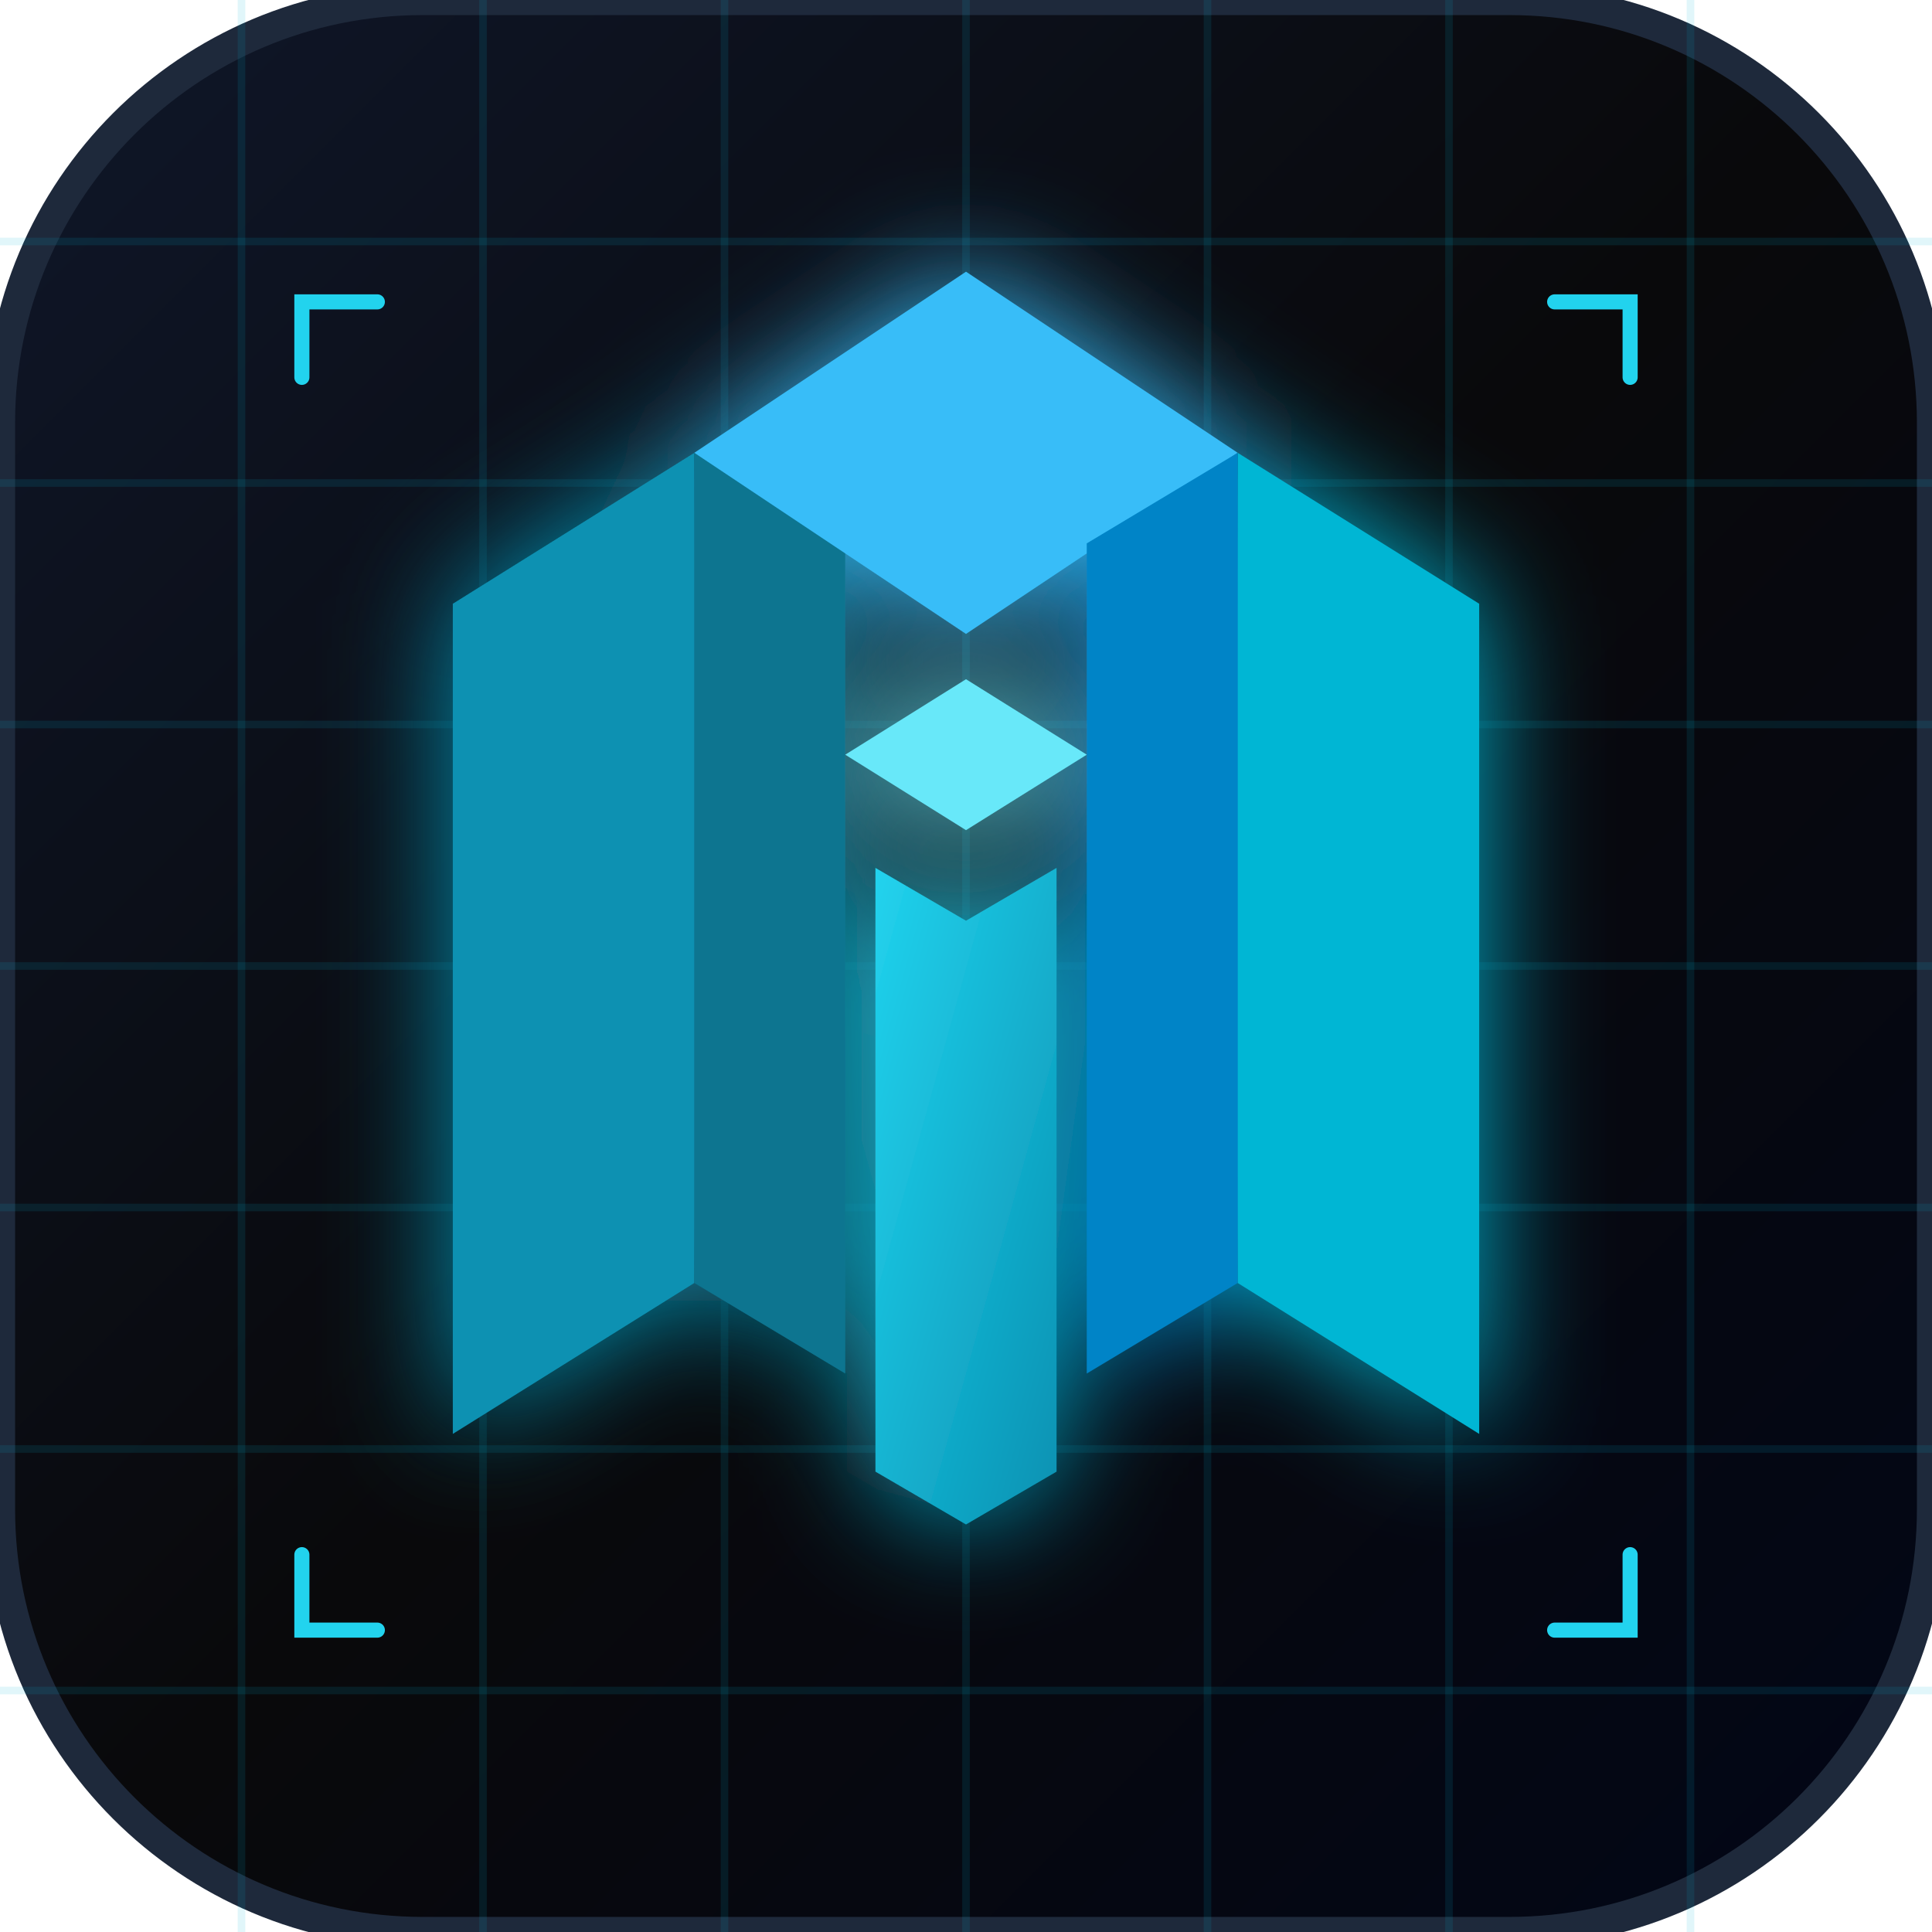
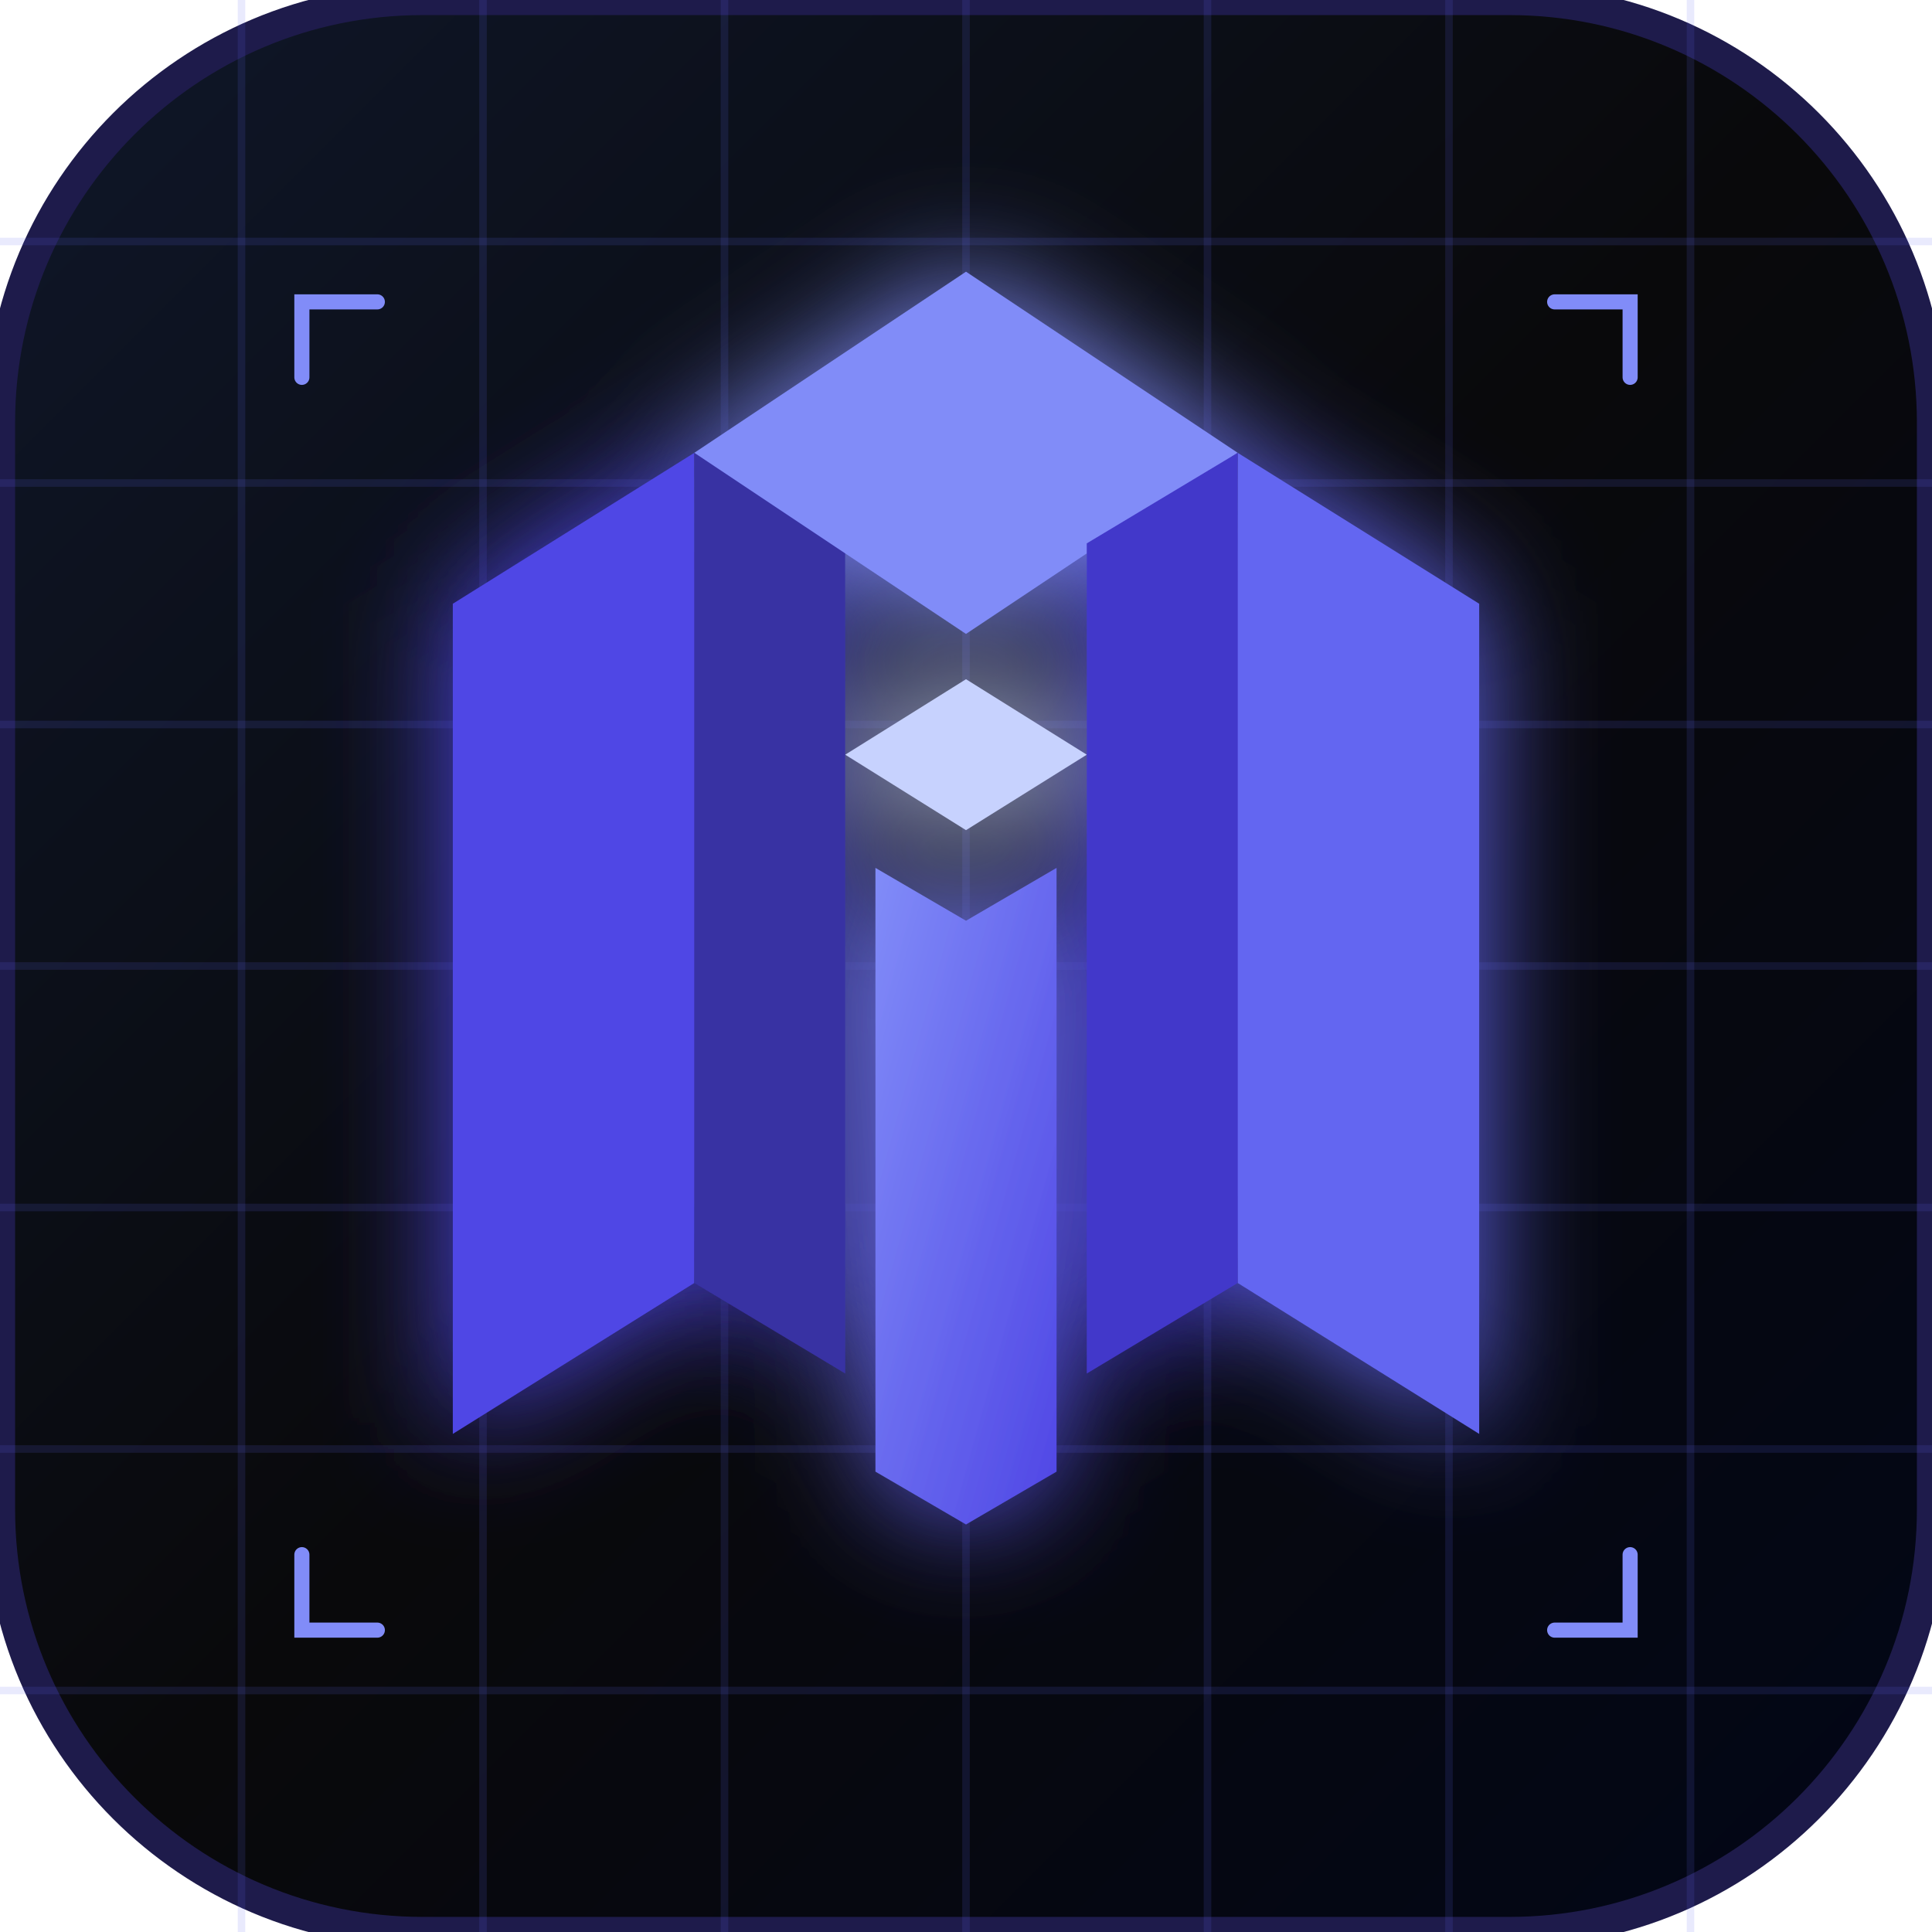
<svg xmlns="http://www.w3.org/2000/svg" viewBox="0 0 512 512" width="512" height="512">
  <defs>
    <linearGradient id="bgGrad" x1="0%" y1="0%" x2="100%" y2="100%">
      <stop offset="0%" stop-color="#0f172a" />
      <stop offset="50%" stop-color="#09090b" />
      <stop offset="100%" stop-color="#020617" />
    </linearGradient>
-     <linearGradient id="cyanGrad" x1="0%" y1="0%" x2="100%" y2="100%">
-       <stop offset="0%" stop-color="#22d3ee" />
-       <stop offset="100%" stop-color="#0891b2" />
+     <linearGradient id="indigoGrad" x1="0%" y1="0%" x2="100%" y2="100%">
+       <stop offset="0%" stop-color="#818cf8" />
+       <stop offset="100%" stop-color="#4f46e5" />
    </linearGradient>
-     <linearGradient id="gridGrad" x1="0%" y1="0%" x2="100%" y2="100%">
-       <stop offset="0%" stop-color="#38bdf8" stop-opacity="0.3" />
-       <stop offset="100%" stop-color="#06b6d4" stop-opacity="0.05" />
+     <linearGradient id="accentGrad" x1="0%" y1="0%" x2="100%" y2="100%">
+       <stop offset="0%" stop-color="#a5b4fc" />
+       <stop offset="100%" stop-color="#6366f1" />
    </linearGradient>
    <filter id="glow" x="-20%" y="-20%" width="140%" height="140%">
      <feGaussianBlur stdDeviation="16" result="blur" />
      <feComposite in="SourceGraphic" in2="blur" operator="over" />
    </filter>
  </defs>
-   <rect width="512" height="512" rx="112" fill="url(#bgGrad)" stroke="#1e293b" stroke-width="8" />
-   <g stroke="#06b6d4" stroke-opacity="0.12" stroke-width="2">
+   <rect width="512" height="512" rx="112" fill="url(#bgGrad)" stroke="#1e1b4b" stroke-width="8" />
+   <g stroke="#6366f1" stroke-opacity="0.14" stroke-width="2">
    <line x1="64" y1="0" x2="64" y2="512" />
    <line x1="128" y1="0" x2="128" y2="512" />
    <line x1="192" y1="0" x2="192" y2="512" />
    <line x1="256" y1="0" x2="256" y2="512" />
    <line x1="320" y1="0" x2="320" y2="512" />
    <line x1="384" y1="0" x2="384" y2="512" />
    <line x1="448" y1="0" x2="448" y2="512" />
    <line x1="0" y1="64" x2="512" y2="64" />
    <line x1="0" y1="128" x2="512" y2="128" />
    <line x1="0" y1="192" x2="512" y2="192" />
    <line x1="0" y1="256" x2="512" y2="256" />
    <line x1="0" y1="320" x2="512" y2="320" />
    <line x1="0" y1="384" x2="512" y2="384" />
    <line x1="0" y1="448" x2="512" y2="448" />
  </g>
  <g filter="url(#glow)">
-     <path d="M 120 380 L 120 160 L 184 120 L 184 340 Z" fill="#0891b2" />
-     <path d="M 184 120 L 224 144 L 224 364 L 184 340 Z" fill="#0e7490" />
-     <path d="M 184 120 L 256 168 L 328 120 L 256 72 Z" fill="#38bdf8" />
-     <path d="M 224 200 L 256 220 L 288 200 L 256 180 Z" fill="#67e8f9" />
-     <path d="M 328 120 L 392 160 L 392 380 L 328 340 Z" fill="#06b6d4" />
-     <path d="M 288 144 L 328 120 L 328 340 L 288 364 Z" fill="#0284c7" />
-     <path d="M 232 230 L 256 244 L 280 230 L 280 390 L 256 404 L 232 390 Z" fill="url(#cyanGrad)" />
+     <path d="M 120 380 L 120 160 L 184 120 L 184 340 Z" fill="#4f46e5" />
+     <path d="M 184 120 L 224 144 L 224 364 L 184 340 Z" fill="#3730a3" />
+     <path d="M 184 120 L 256 168 L 328 120 L 256 72 Z" fill="#818cf8" />
+     <path d="M 224 200 L 256 220 L 288 200 L 256 180 Z" fill="#c7d2fe" />
+     <path d="M 328 120 L 392 160 L 392 380 L 328 340 Z" fill="#6366f1" />
+     <path d="M 288 144 L 328 120 L 328 340 L 288 364 Z" fill="#4338ca" />
+     <path d="M 232 230 L 256 244 L 280 230 L 280 390 L 256 404 L 232 390 Z" fill="url(#indigoGrad)" />
  </g>
-   <path d="M 80 100 L 80 80 L 100 80" fill="none" stroke="#22d3ee" stroke-width="4" stroke-linecap="round" />
-   <path d="M 432 100 L 432 80 L 412 80" fill="none" stroke="#22d3ee" stroke-width="4" stroke-linecap="round" />
-   <path d="M 80 412 L 80 432 L 100 432" fill="none" stroke="#22d3ee" stroke-width="4" stroke-linecap="round" />
-   <path d="M 432 412 L 432 432 L 412 432" fill="none" stroke="#22d3ee" stroke-width="4" stroke-linecap="round" />
+   <path d="M 80 100 L 80 80 L 100 80" fill="none" stroke="#818cf8" stroke-width="4" stroke-linecap="round" />
+   <path d="M 432 100 L 432 80 L 412 80" fill="none" stroke="#818cf8" stroke-width="4" stroke-linecap="round" />
+   <path d="M 80 412 L 80 432 L 100 432" fill="none" stroke="#818cf8" stroke-width="4" stroke-linecap="round" />
+   <path d="M 432 412 L 432 432 L 412 432" fill="none" stroke="#818cf8" stroke-width="4" stroke-linecap="round" />
</svg>
